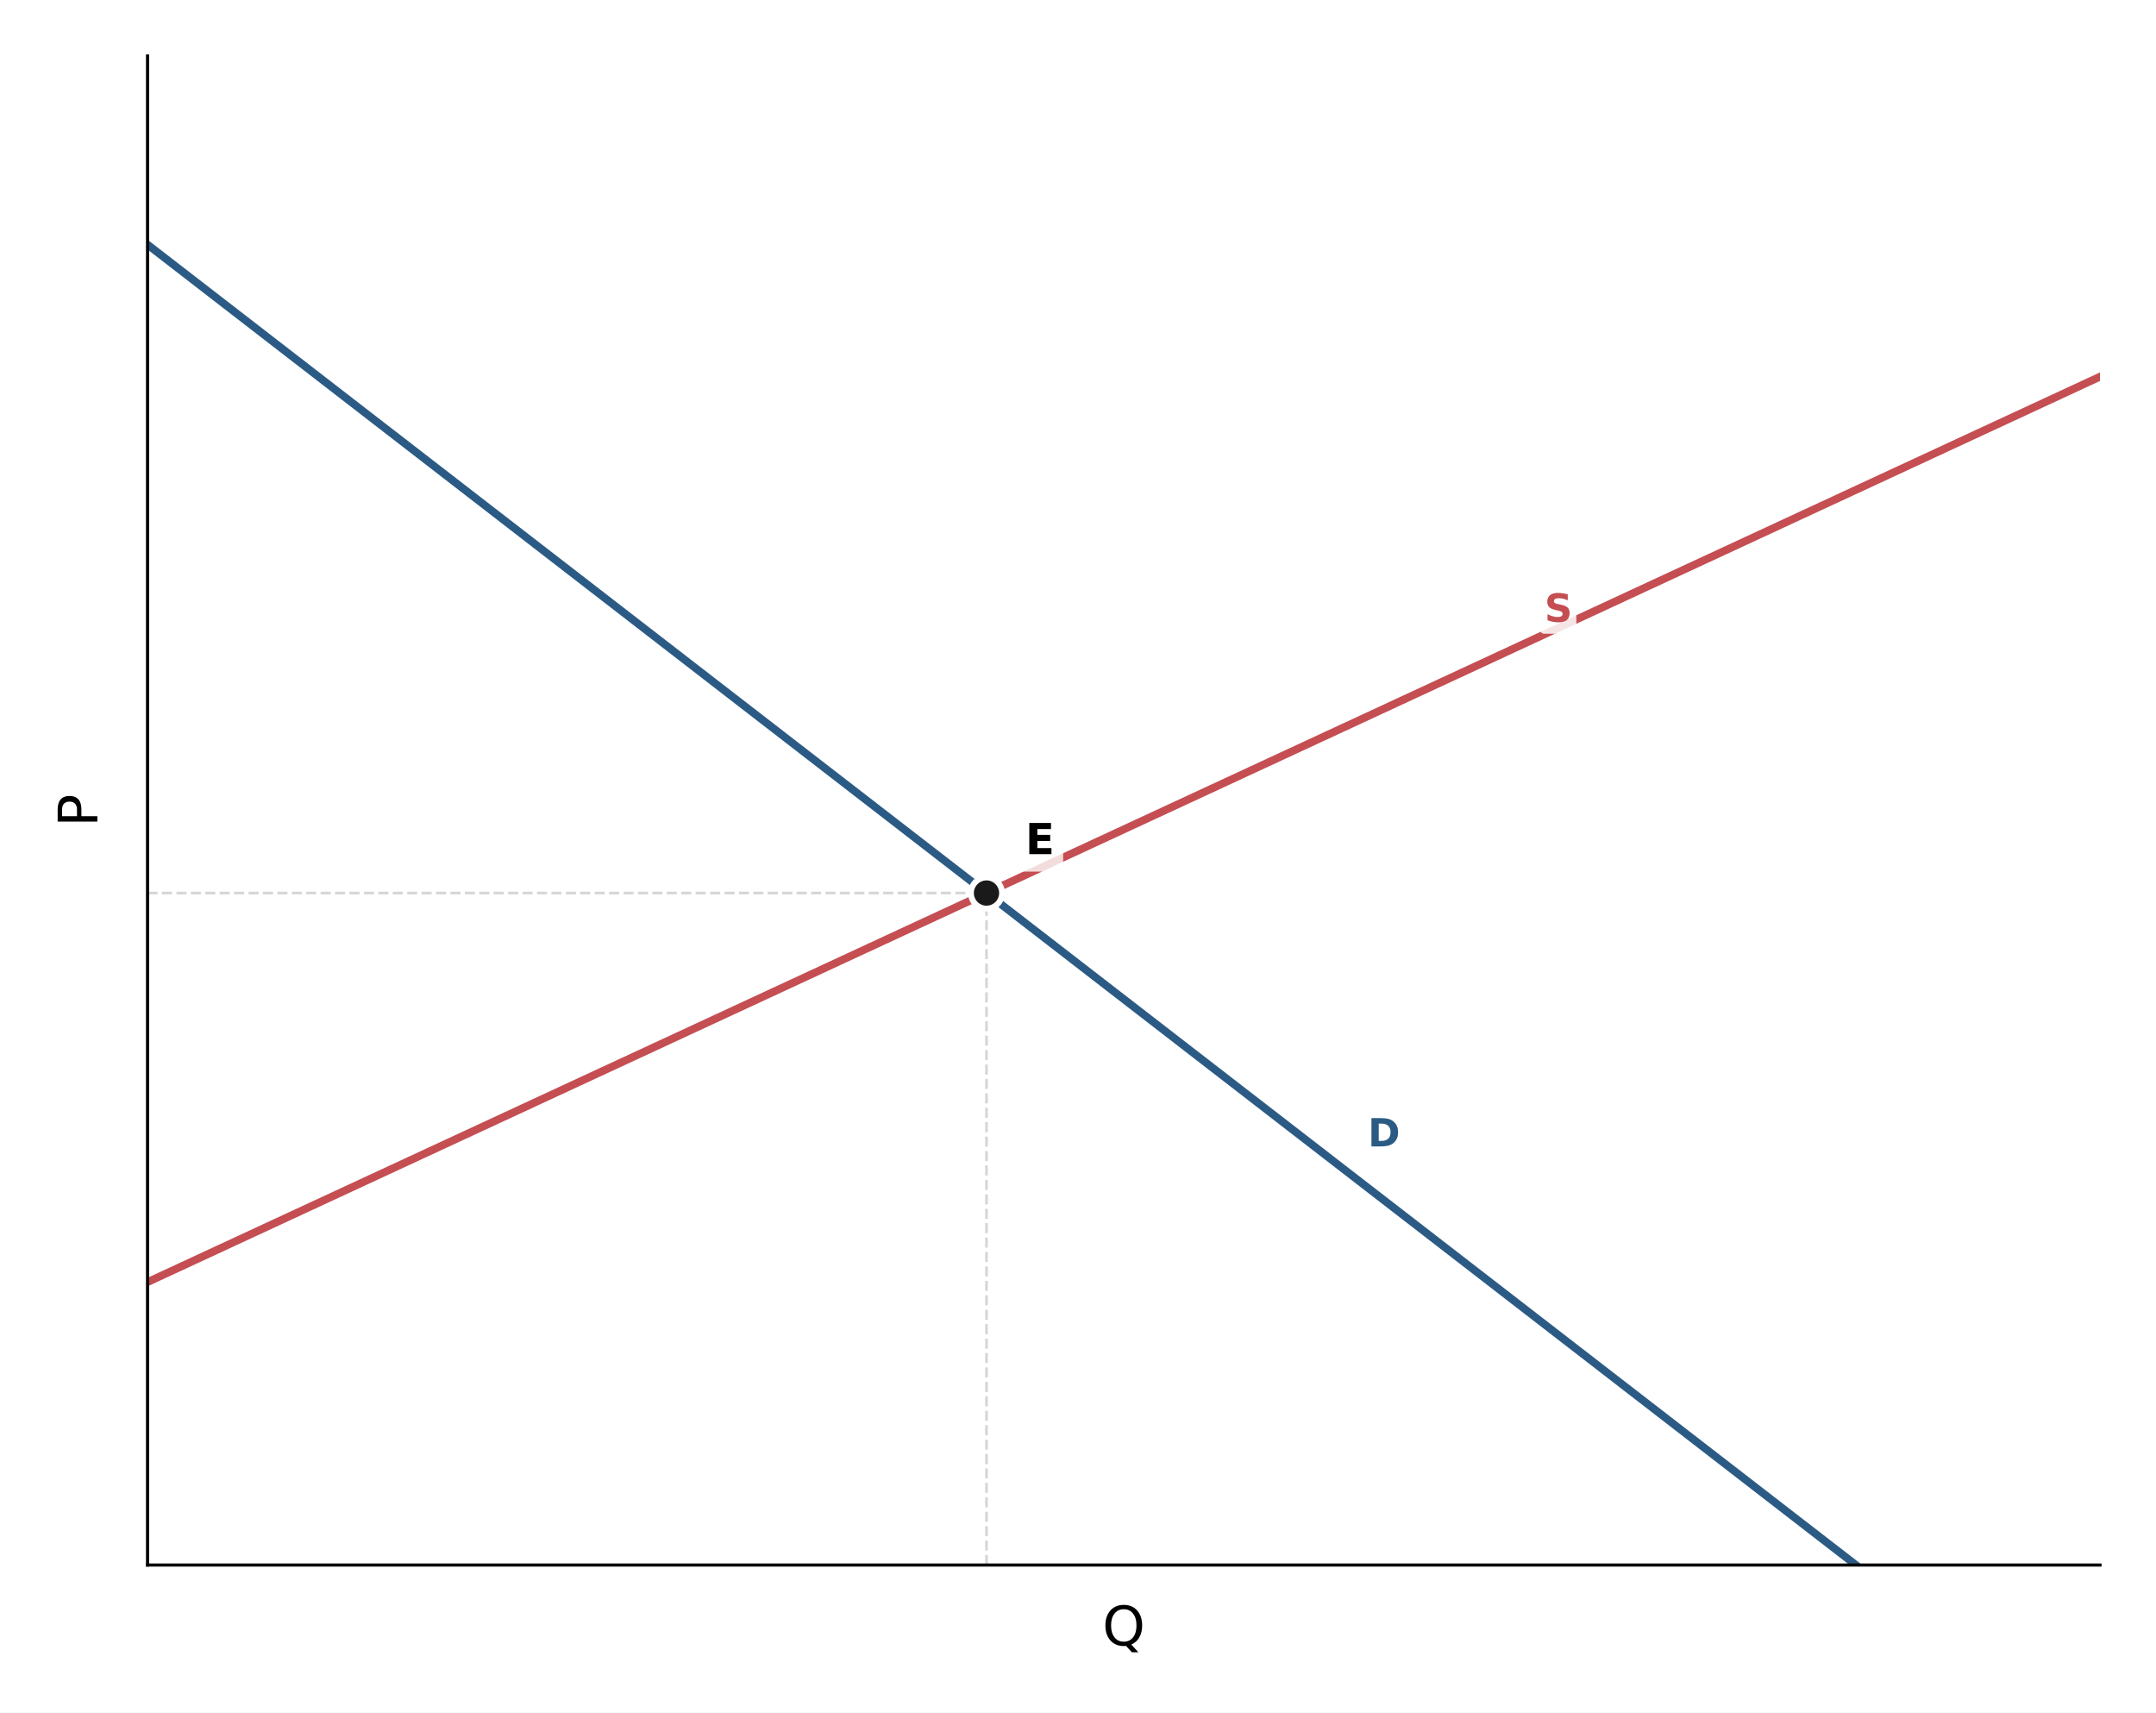
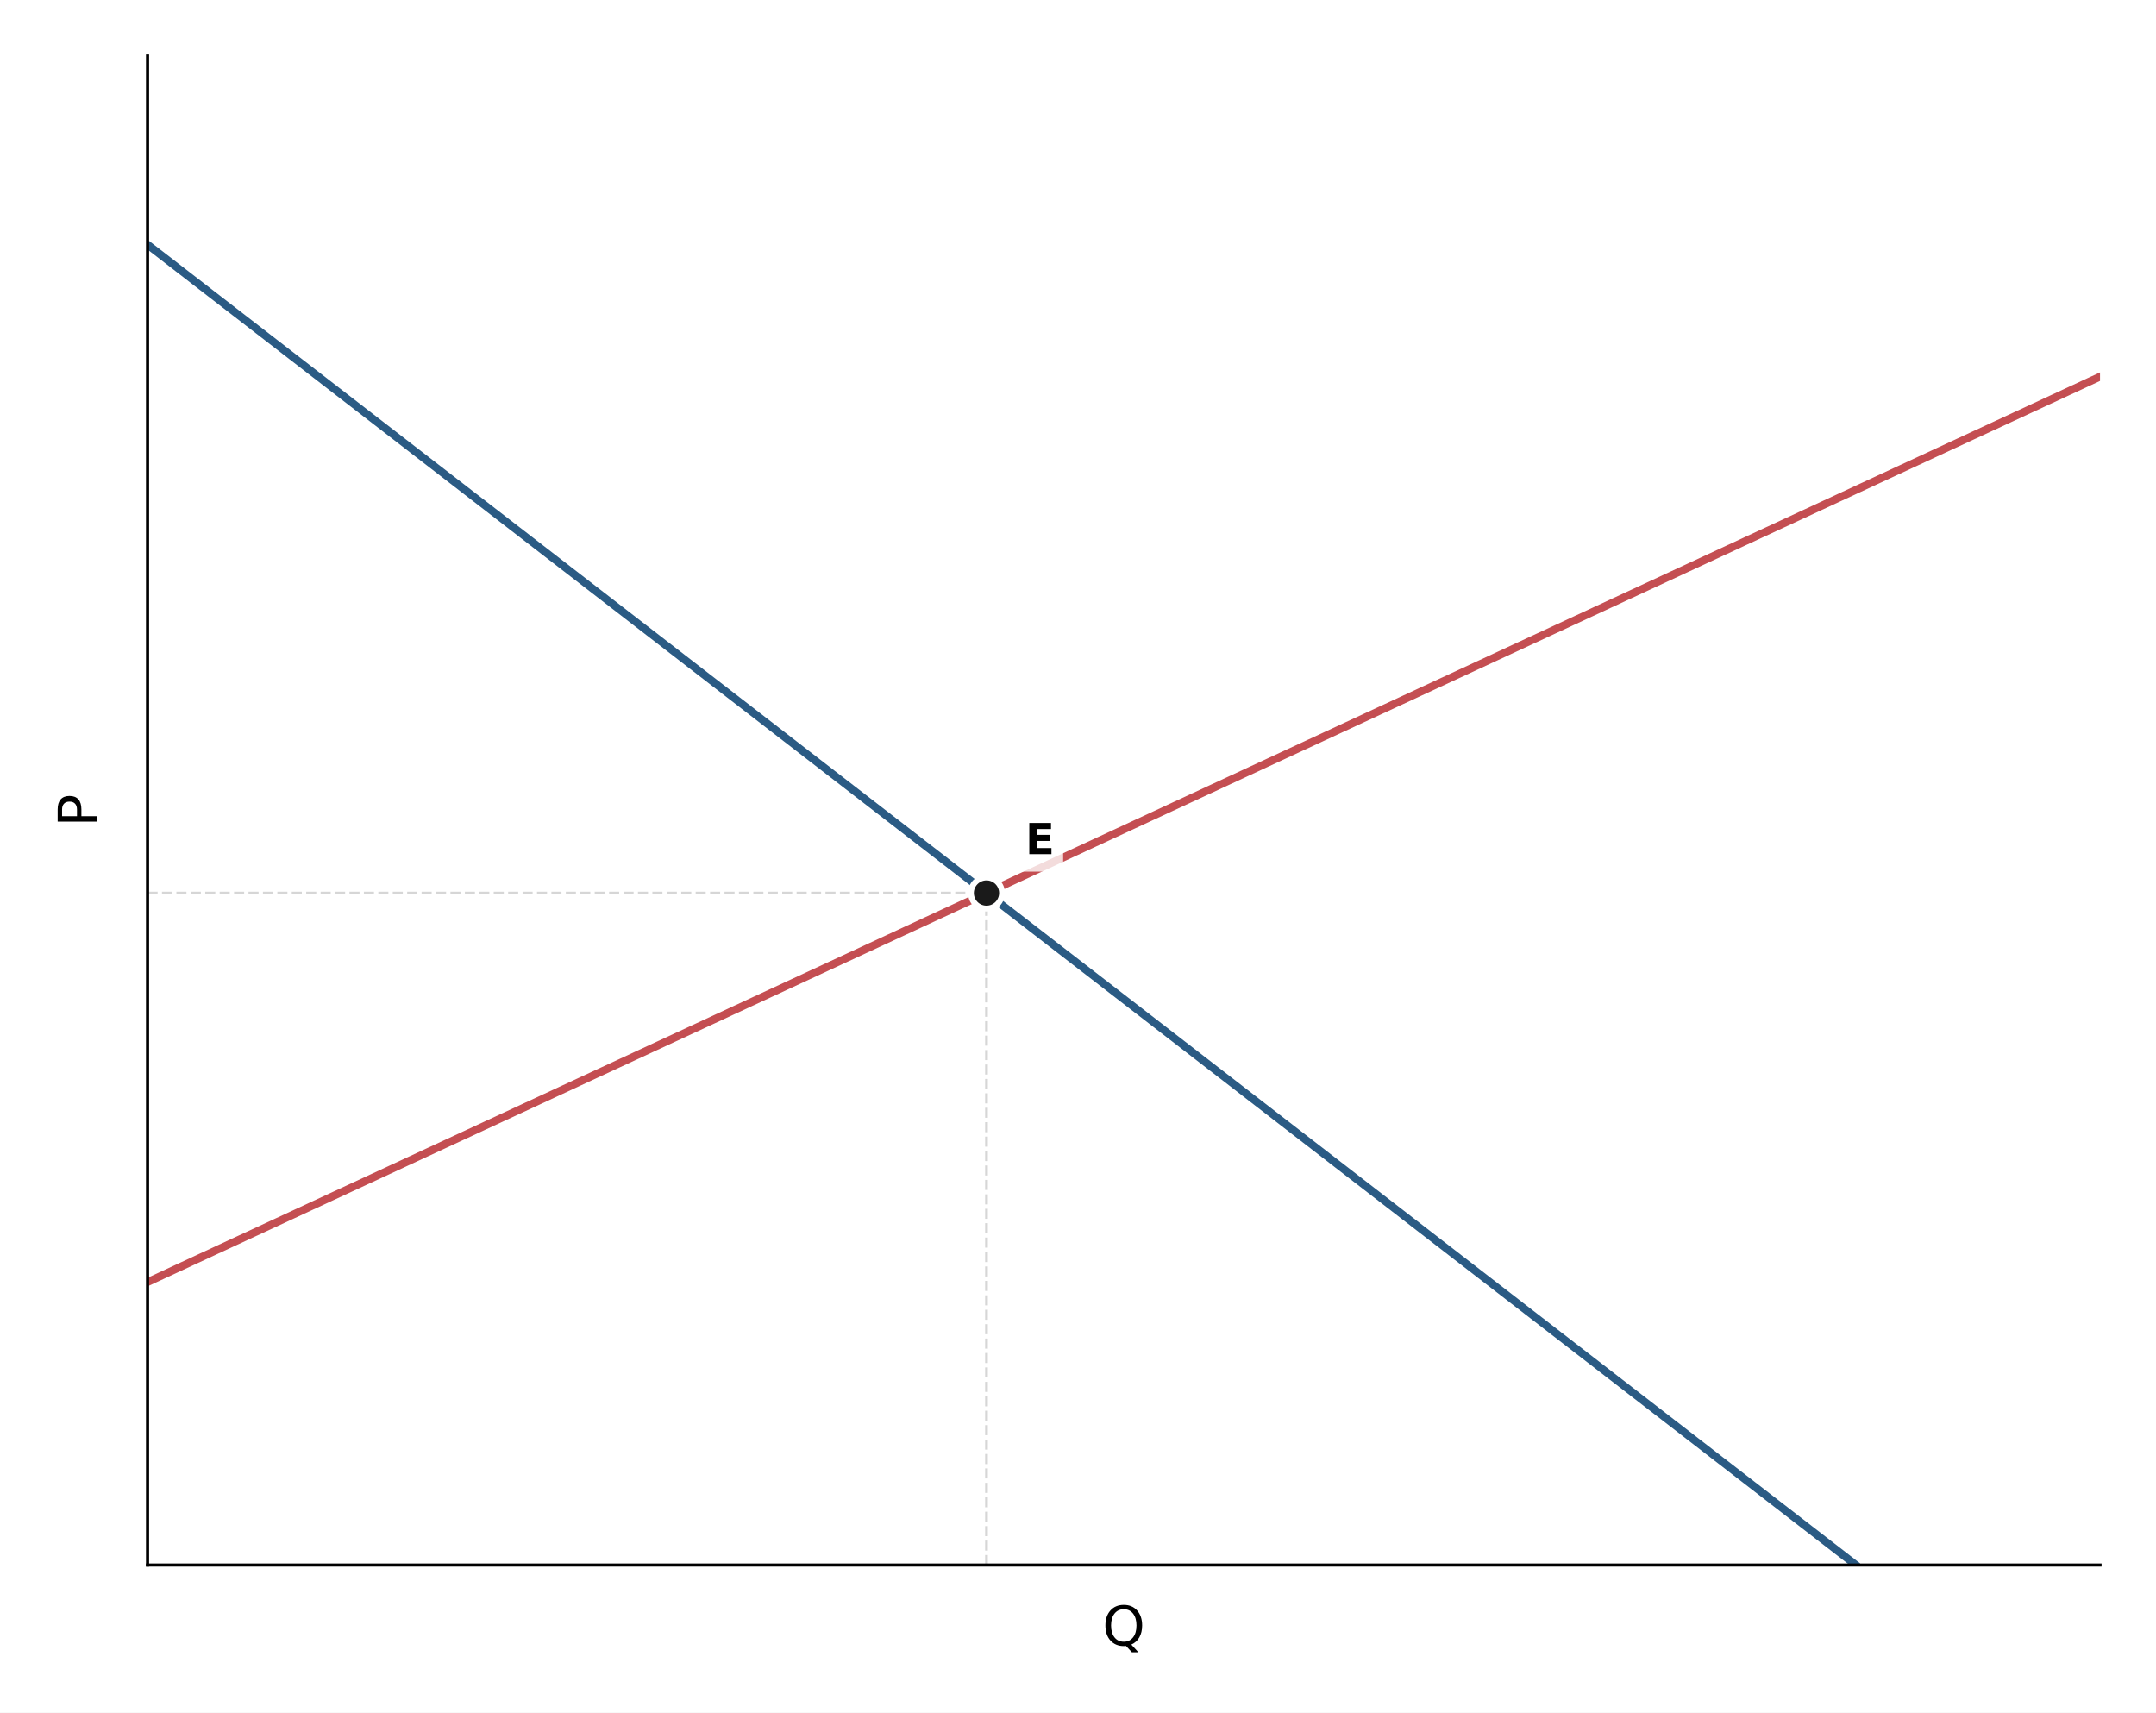
<svg xmlns="http://www.w3.org/2000/svg" xmlns:xlink="http://www.w3.org/1999/xlink" width="554.549pt" height="440.429pt" viewBox="0 0 554.549 440.429" version="1.1">
  <defs>
    <style type="text/css">*{stroke-linejoin: round; stroke-linecap: butt}</style>
  </defs>
  <g id="figure_1">
    <g id="patch_1">
      <path d="M 0 440.429  L 554.549 440.429  L 554.549 0  L 0 0  z " style="fill: #ffffff" />
    </g>
    <g id="axes_1">
      <g id="patch_2">
        <path d="M 37.949 402.48  L 540.149 402.48  L 540.149 14.4  L 37.949 14.4  z " style="fill: #ffffff" />
      </g>
      <g id="line2d_1">
-         <path d="M 253.738 402.48  L 253.738 229.663  " clip-path="url(#p0c377cfbee)" style="fill: none; stroke-dasharray: 2.59,1.12; stroke-dashoffset: 0; stroke: #999999; stroke-opacity: 0.4; stroke-width: 0.7" />
+         <path d="M 253.738 402.48  L 253.738 229.663  " clip-path="url(#p0cce835a2d)" style="fill: none; stroke-dasharray: 2.59,1.12; stroke-dashoffset: 0; stroke: #999999; stroke-opacity: 0.4; stroke-width: 0.7" />
      </g>
      <g id="line2d_2">
-         <path d="M 37.949 229.663  L 253.738 229.663  " clip-path="url(#p0c377cfbee)" style="fill: none; stroke-dasharray: 2.59,1.12; stroke-dashoffset: 0; stroke: #999999; stroke-opacity: 0.4; stroke-width: 0.7" />
+         <path d="M 37.949 229.663  L 253.738 229.663  " clip-path="url(#p0cce835a2d)" style="fill: none; stroke-dasharray: 2.59,1.12; stroke-dashoffset: 0; stroke: #999999; stroke-opacity: 0.4; stroke-width: 0.7" />
      </g>
      <g id="matplotlib.axis_1">
        <g id="xtick_1" />
        <g id="xtick_2" />
        <g id="xtick_3" />
        <g id="xtick_4" />
        <g id="xtick_5" />
        <g id="xtick_6" />
        <g id="xtick_7" />
        <g id="xtick_8" />
        <g id="xtick_9" />
        <g id="text_1">
          <g transform="translate(283.5391 423.1178) scale(0.14 -0.14)">
            <defs>
              <path id="DejaVuSans-51" d="M 2522 4238  Q 1834 4238 1429 3725  Q 1025 3213 1025 2328  Q 1025 1447 1429 934  Q 1834 422 2522 422  Q 3209 422 3611 934  Q 4013 1447 4013 2328  Q 4013 3213 3611 3725  Q 3209 4238 2522 4238  z M 3406 84  L 4238 -825  L 3475 -825  L 2784 -78  Q 2681 -84 2626 -87  Q 2572 -91 2522 -91  Q 1538 -91 948 567  Q 359 1225 359 2328  Q 359 3434 948 4092  Q 1538 4750 2522 4750  Q 3503 4750 4090 4092  Q 4678 3434 4678 2328  Q 4678 1516 4351 937  Q 4025 359 3406 84  z " transform="scale(0.015625)" />
            </defs>
            <use xlink:href="#DejaVuSans-51" />
          </g>
        </g>
      </g>
      <g id="matplotlib.axis_2">
        <g id="ytick_1" />
        <g id="ytick_2" />
        <g id="ytick_3" />
        <g id="ytick_4" />
        <g id="ytick_5" />
        <g id="ytick_6" />
        <g id="ytick_7" />
        <g id="ytick_8" />
        <g id="ytick_9" />
        <g id="text_2">
          <g transform="translate(25.03781 212.6608) rotate(-90) scale(0.14 -0.14)">
            <defs>
              <path id="DejaVuSans-50" d="M 1259 4147  L 1259 2394  L 2053 2394  Q 2494 2394 2734 2622  Q 2975 2850 2975 3272  Q 2975 3691 2734 3919  Q 2494 4147 2053 4147  L 1259 4147  z M 628 4666  L 2053 4666  Q 2838 4666 3239 4311  Q 3641 3956 3641 3272  Q 3641 2581 3239 2228  Q 2838 1875 2053 1875  L 1259 1875  L 1259 0  L 628 0  L 628 4666  z " transform="scale(0.015625)" />
            </defs>
            <use xlink:href="#DejaVuSans-50" />
          </g>
        </g>
      </g>
      <g id="line2d_3">
-         <path d="M 37.949 62.91  L 477.059 402.236  L 477.059 402.236  " clip-path="url(#p0c377cfbee)" style="fill: none; stroke: #2b5b84; stroke-width: 2; stroke-linecap: square" />
+         <path d="M 37.949 62.91  L 477.059 402.236  L 477.059 402.236  " clip-path="url(#p0cce835a2d)" style="fill: none; stroke: #2b5b84; stroke-width: 2; stroke-linecap: square" />
      </g>
      <g id="line2d_4">
-         <path d="M 37.949 329.715  L 540.149 96.867  L 540.149 96.867  " clip-path="url(#p0c377cfbee)" style="fill: none; stroke: #c44e52; stroke-width: 2; stroke-linecap: square" />
+         <path d="M 37.949 329.715  L 540.149 96.867  L 540.149 96.867  " clip-path="url(#p0cce835a2d)" style="fill: none; stroke: #c44e52; stroke-width: 2; stroke-linecap: square" />
      </g>
      <g id="patch_3">
        <path d="M 37.949 402.48  L 37.949 14.4  " style="fill: none; stroke: #000000; stroke-width: 0.8; stroke-linejoin: miter; stroke-linecap: square" />
      </g>
      <g id="patch_4">
        <path d="M 37.949 402.48  L 540.149 402.48  " style="fill: none; stroke: #000000; stroke-width: 0.8; stroke-linejoin: miter; stroke-linecap: square" />
      </g>
      <g id="text_3">
        <g id="patch_5">
-           <path d="M 351.831 297.908  L 360.132 297.908  Q 361.132 297.908 361.132 296.908  L 361.132 287.23  Q 361.132 286.23 360.132 286.23  L 351.831 286.23  Q 350.831 286.23 350.831 287.23  L 350.831 296.908  Q 350.831 297.908 351.831 297.908  z " style="fill: #ffffff; opacity: 0.85" />
-         </g>
-         <g style="fill: #2b5b84" transform="translate(351.8308 294.8284) scale(0.1 -0.1)">
-           <defs>
-             <path id="DejaVuSans-Bold-44" d="M 1791 3756  L 1791 909  L 2222 909  Q 2959 909 3348 1275  Q 3738 1641 3738 2338  Q 3738 3031 3350 3393  Q 2963 3756 2222 3756  L 1791 3756  z M 588 4666  L 1856 4666  Q 2919 4666 3439 4514  Q 3959 4363 4331 4000  Q 4659 3684 4818 3271  Q 4978 2859 4978 2338  Q 4978 1809 4818 1395  Q 4659 981 4331 666  Q 3956 303 3431 151  Q 2906 0 1856 0  L 588 0  L 588 4666  z " transform="scale(0.015625)" />
-           </defs>
-           <use xlink:href="#DejaVuSans-Bold-44" />
-         </g>
-       </g>
-       <g id="text_4">
-         <g id="patch_6">
-           <path d="M 397.256 162.982  L 404.457 162.982  Q 405.457 162.982 405.457 161.982  L 405.457 152.304  Q 405.457 151.304 404.457 151.304  L 397.256 151.304  Q 396.256 151.304 396.256 152.304  L 396.256 161.982  Q 396.256 162.982 397.256 162.982  z " style="fill: #ffffff; opacity: 0.85" />
-         </g>
-         <g style="fill: #c44e52" transform="translate(397.2559 159.9023) scale(0.1 -0.1)">
-           <defs>
-             <path id="DejaVuSans-Bold-53" d="M 3834 4519  L 3834 3531  Q 3450 3703 3084 3790  Q 2719 3878 2394 3878  Q 1963 3878 1756 3759  Q 1550 3641 1550 3391  Q 1550 3203 1689 3098  Q 1828 2994 2194 2919  L 2706 2816  Q 3484 2659 3812 2340  Q 4141 2022 4141 1434  Q 4141 663 3683 286  Q 3225 -91 2284 -91  Q 1841 -91 1394 -6  Q 947 78 500 244  L 500 1259  Q 947 1022 1364 901  Q 1781 781 2169 781  Q 2563 781 2772 912  Q 2981 1044 2981 1288  Q 2981 1506 2839 1625  Q 2697 1744 2272 1838  L 1806 1941  Q 1106 2091 782 2419  Q 459 2747 459 3303  Q 459 4000 909 4375  Q 1359 4750 2203 4750  Q 2588 4750 2994 4692  Q 3400 4634 3834 4519  z " transform="scale(0.015625)" />
-           </defs>
-           <use xlink:href="#DejaVuSans-Bold-53" />
-         </g>
-       </g>
-       <g id="text_5">
-         <g id="patch_7">
          <path d="M 263.738 224.151  L 271.253 224.151  Q 273.453 224.151 273.453 221.951  L 273.453 211.305  Q 273.453 209.105 271.253 209.105  L 263.738 209.105  Q 261.538 209.105 261.538 211.305  L 261.538 221.951  Q 261.538 224.151 263.738 224.151  z " style="fill: #ffffff; opacity: 0.8" />
        </g>
        <g transform="translate(263.7384 219.6631) scale(0.11 -0.11)">
          <defs>
            <path id="DejaVuSans-Bold-45" d="M 588 4666  L 3834 4666  L 3834 3756  L 1791 3756  L 1791 2888  L 3713 2888  L 3713 1978  L 1791 1978  L 1791 909  L 3903 909  L 3903 0  L 588 0  L 588 4666  z " transform="scale(0.015625)" />
          </defs>
          <use xlink:href="#DejaVuSans-Bold-45" />
        </g>
      </g>
      <g id="line2d_5">
        <defs>
-           <path id="mc26d77935c" d="M 0 4  C 1.061 4 2.078 3.579 2.828 2.828  C 3.579 2.078 4 1.061 4 0  C 4 -1.061 3.579 -2.078 2.828 -2.828  C 2.078 -3.579 1.061 -4 0 -4  C -1.061 -4 -2.078 -3.579 -2.828 -2.828  C -3.579 -2.078 -4 -1.061 -4 0  C -4 1.061 -3.579 2.078 -2.828 2.828  C -2.078 3.579 -1.061 4 0 4  z " style="stroke: #ffffff; stroke-width: 1.5" />
+           <path id="md05d7f749a" d="M 0 4  C 1.061 4 2.078 3.579 2.828 2.828  C 3.579 2.078 4 1.061 4 0  C 4 -1.061 3.579 -2.078 2.828 -2.828  C 2.078 -3.579 1.061 -4 0 -4  C -1.061 -4 -2.078 -3.579 -2.828 -2.828  C -3.579 -2.078 -4 -1.061 -4 0  C -4 1.061 -3.579 2.078 -2.828 2.828  C -2.078 3.579 -1.061 4 0 4  z " style="stroke: #ffffff; stroke-width: 1.5" />
        </defs>
-         <g clip-path="url(#p0c377cfbee)">
-           <use xlink:href="#mc26d77935c" x="253.738" y="229.663" style="fill: #1a1a1a; stroke: #ffffff; stroke-width: 1.5" />
+         <g clip-path="url(#p0cce835a2d)">
+           <use xlink:href="#md05d7f749a" x="253.738" y="229.663" style="fill: #1a1a1a; stroke: #ffffff; stroke-width: 1.5" />
        </g>
      </g>
    </g>
  </g>
  <defs>
-     <clipPath id="p0c377cfbee">
+     <clipPath id="p0cce835a2d">
      <rect x="37.949" y="14.4" width="502.2" height="388.08" />
    </clipPath>
  </defs>
</svg>
